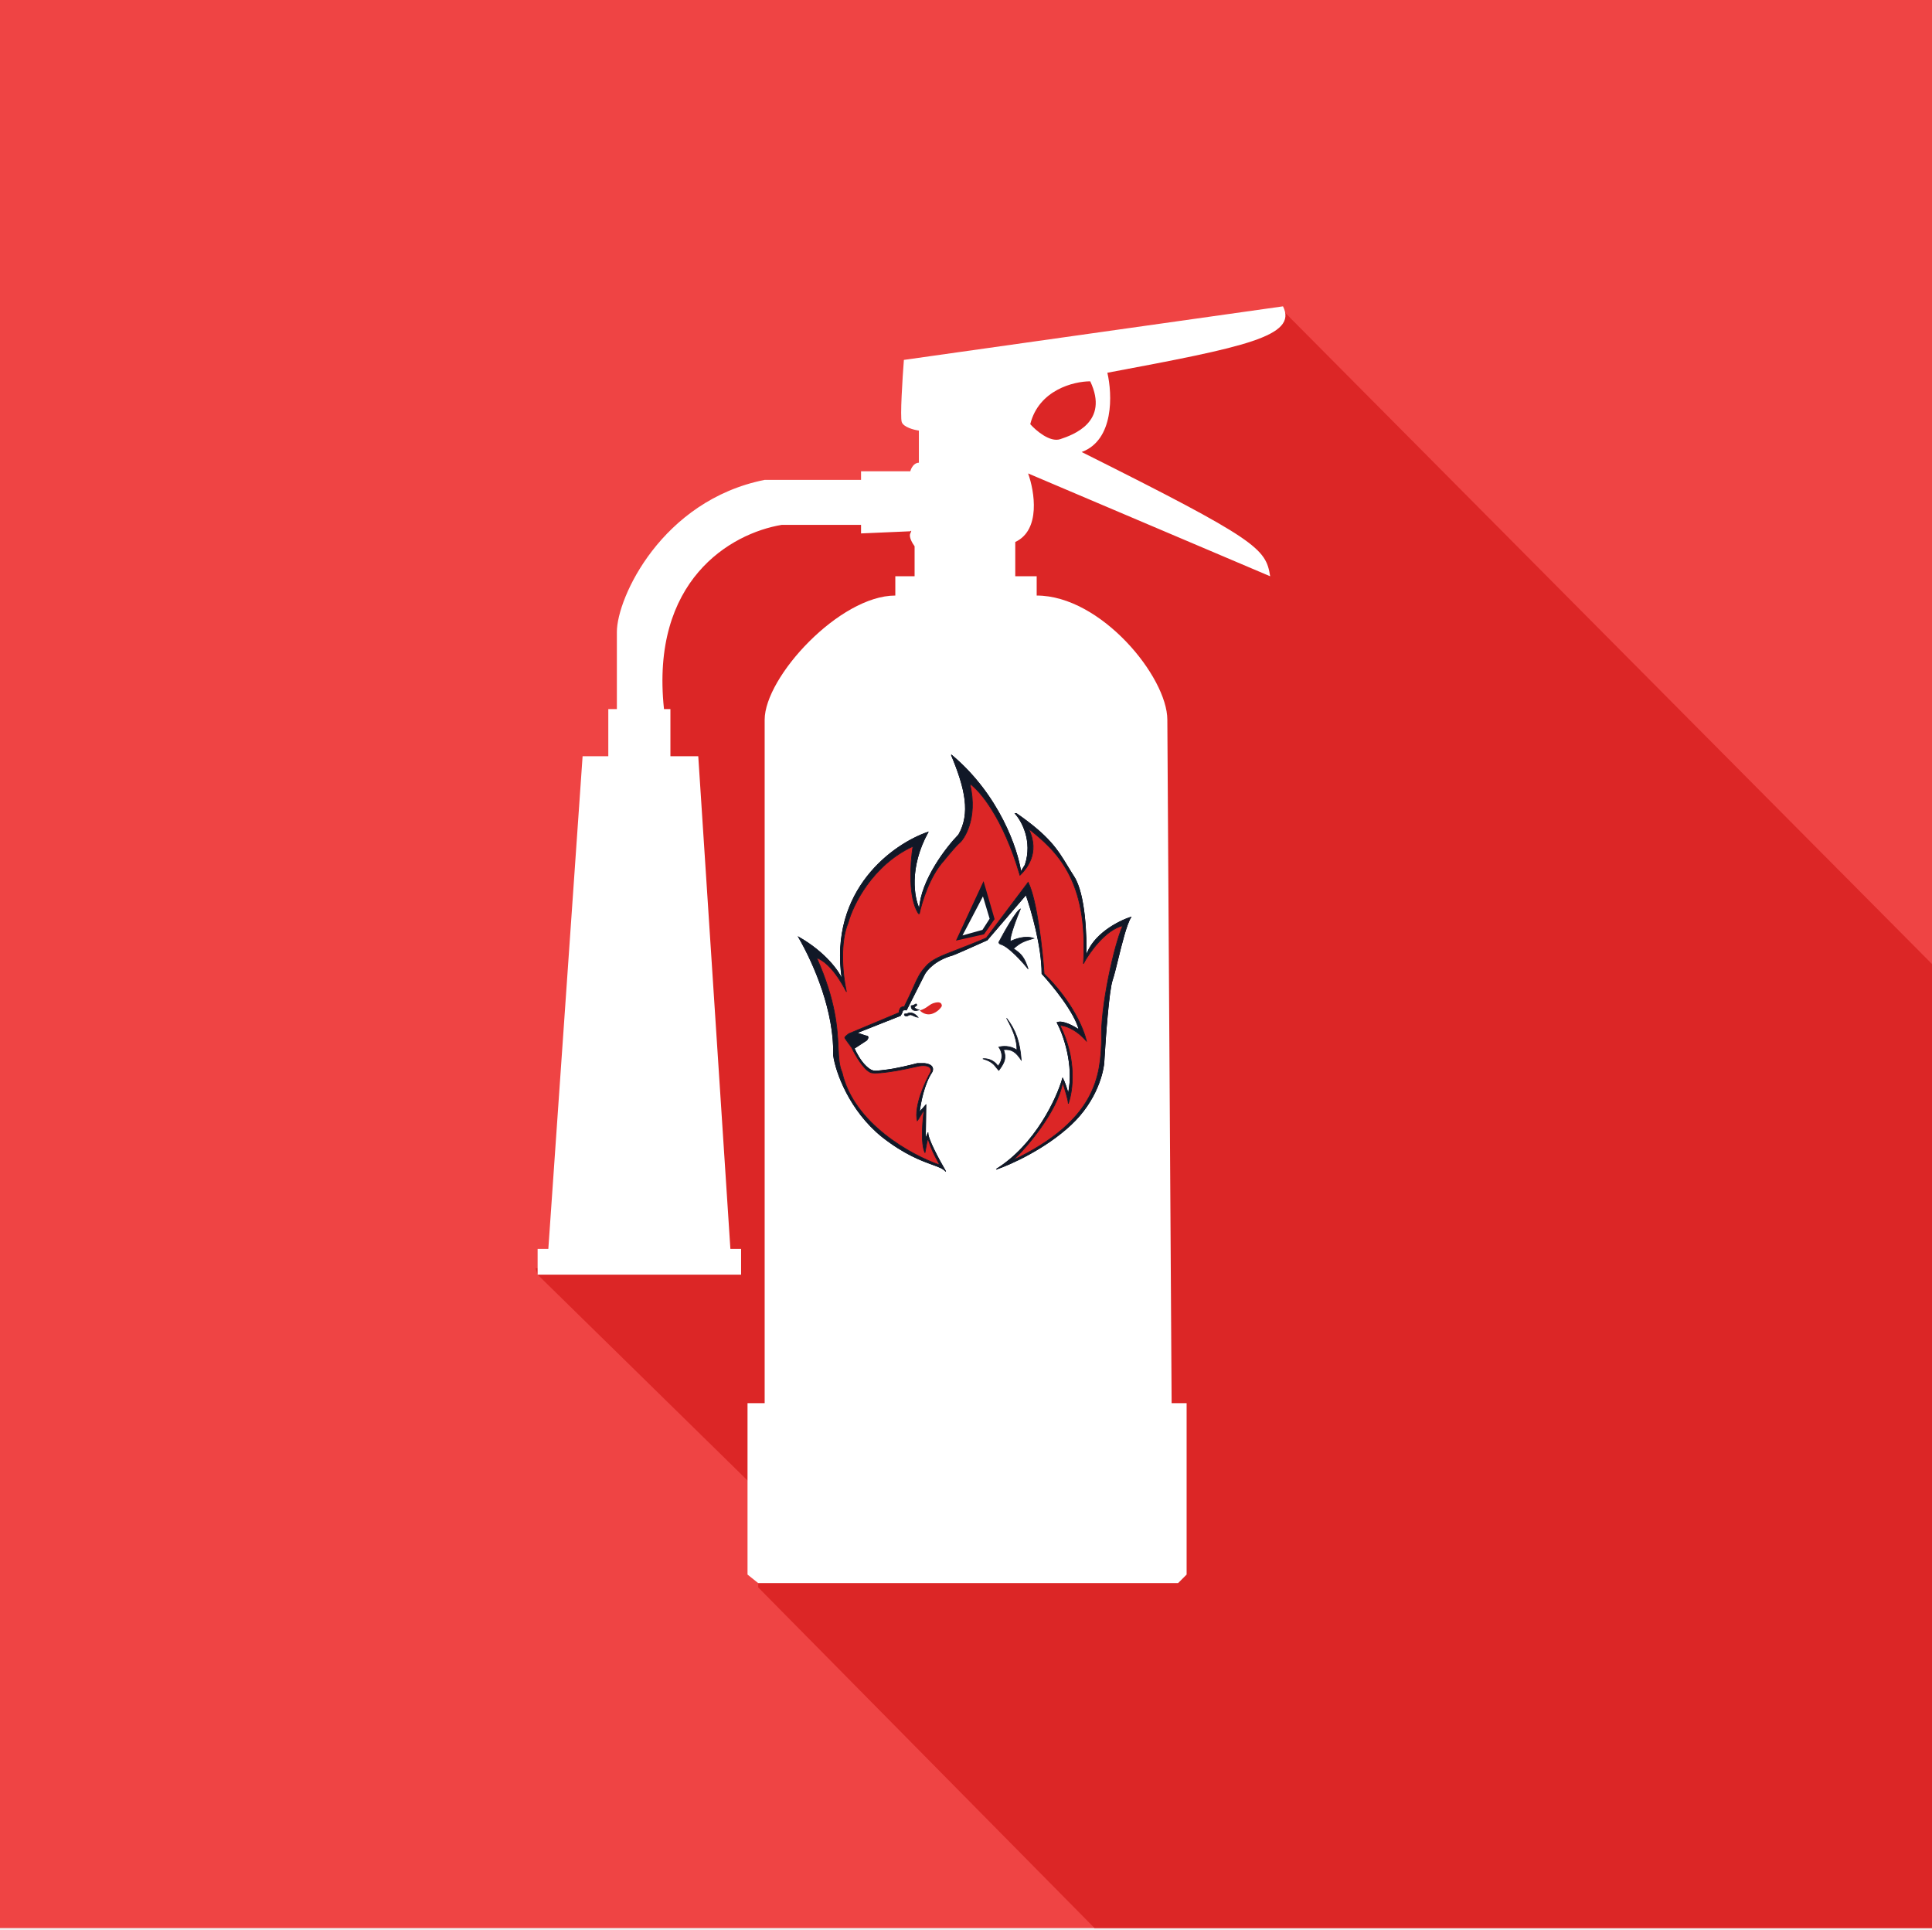
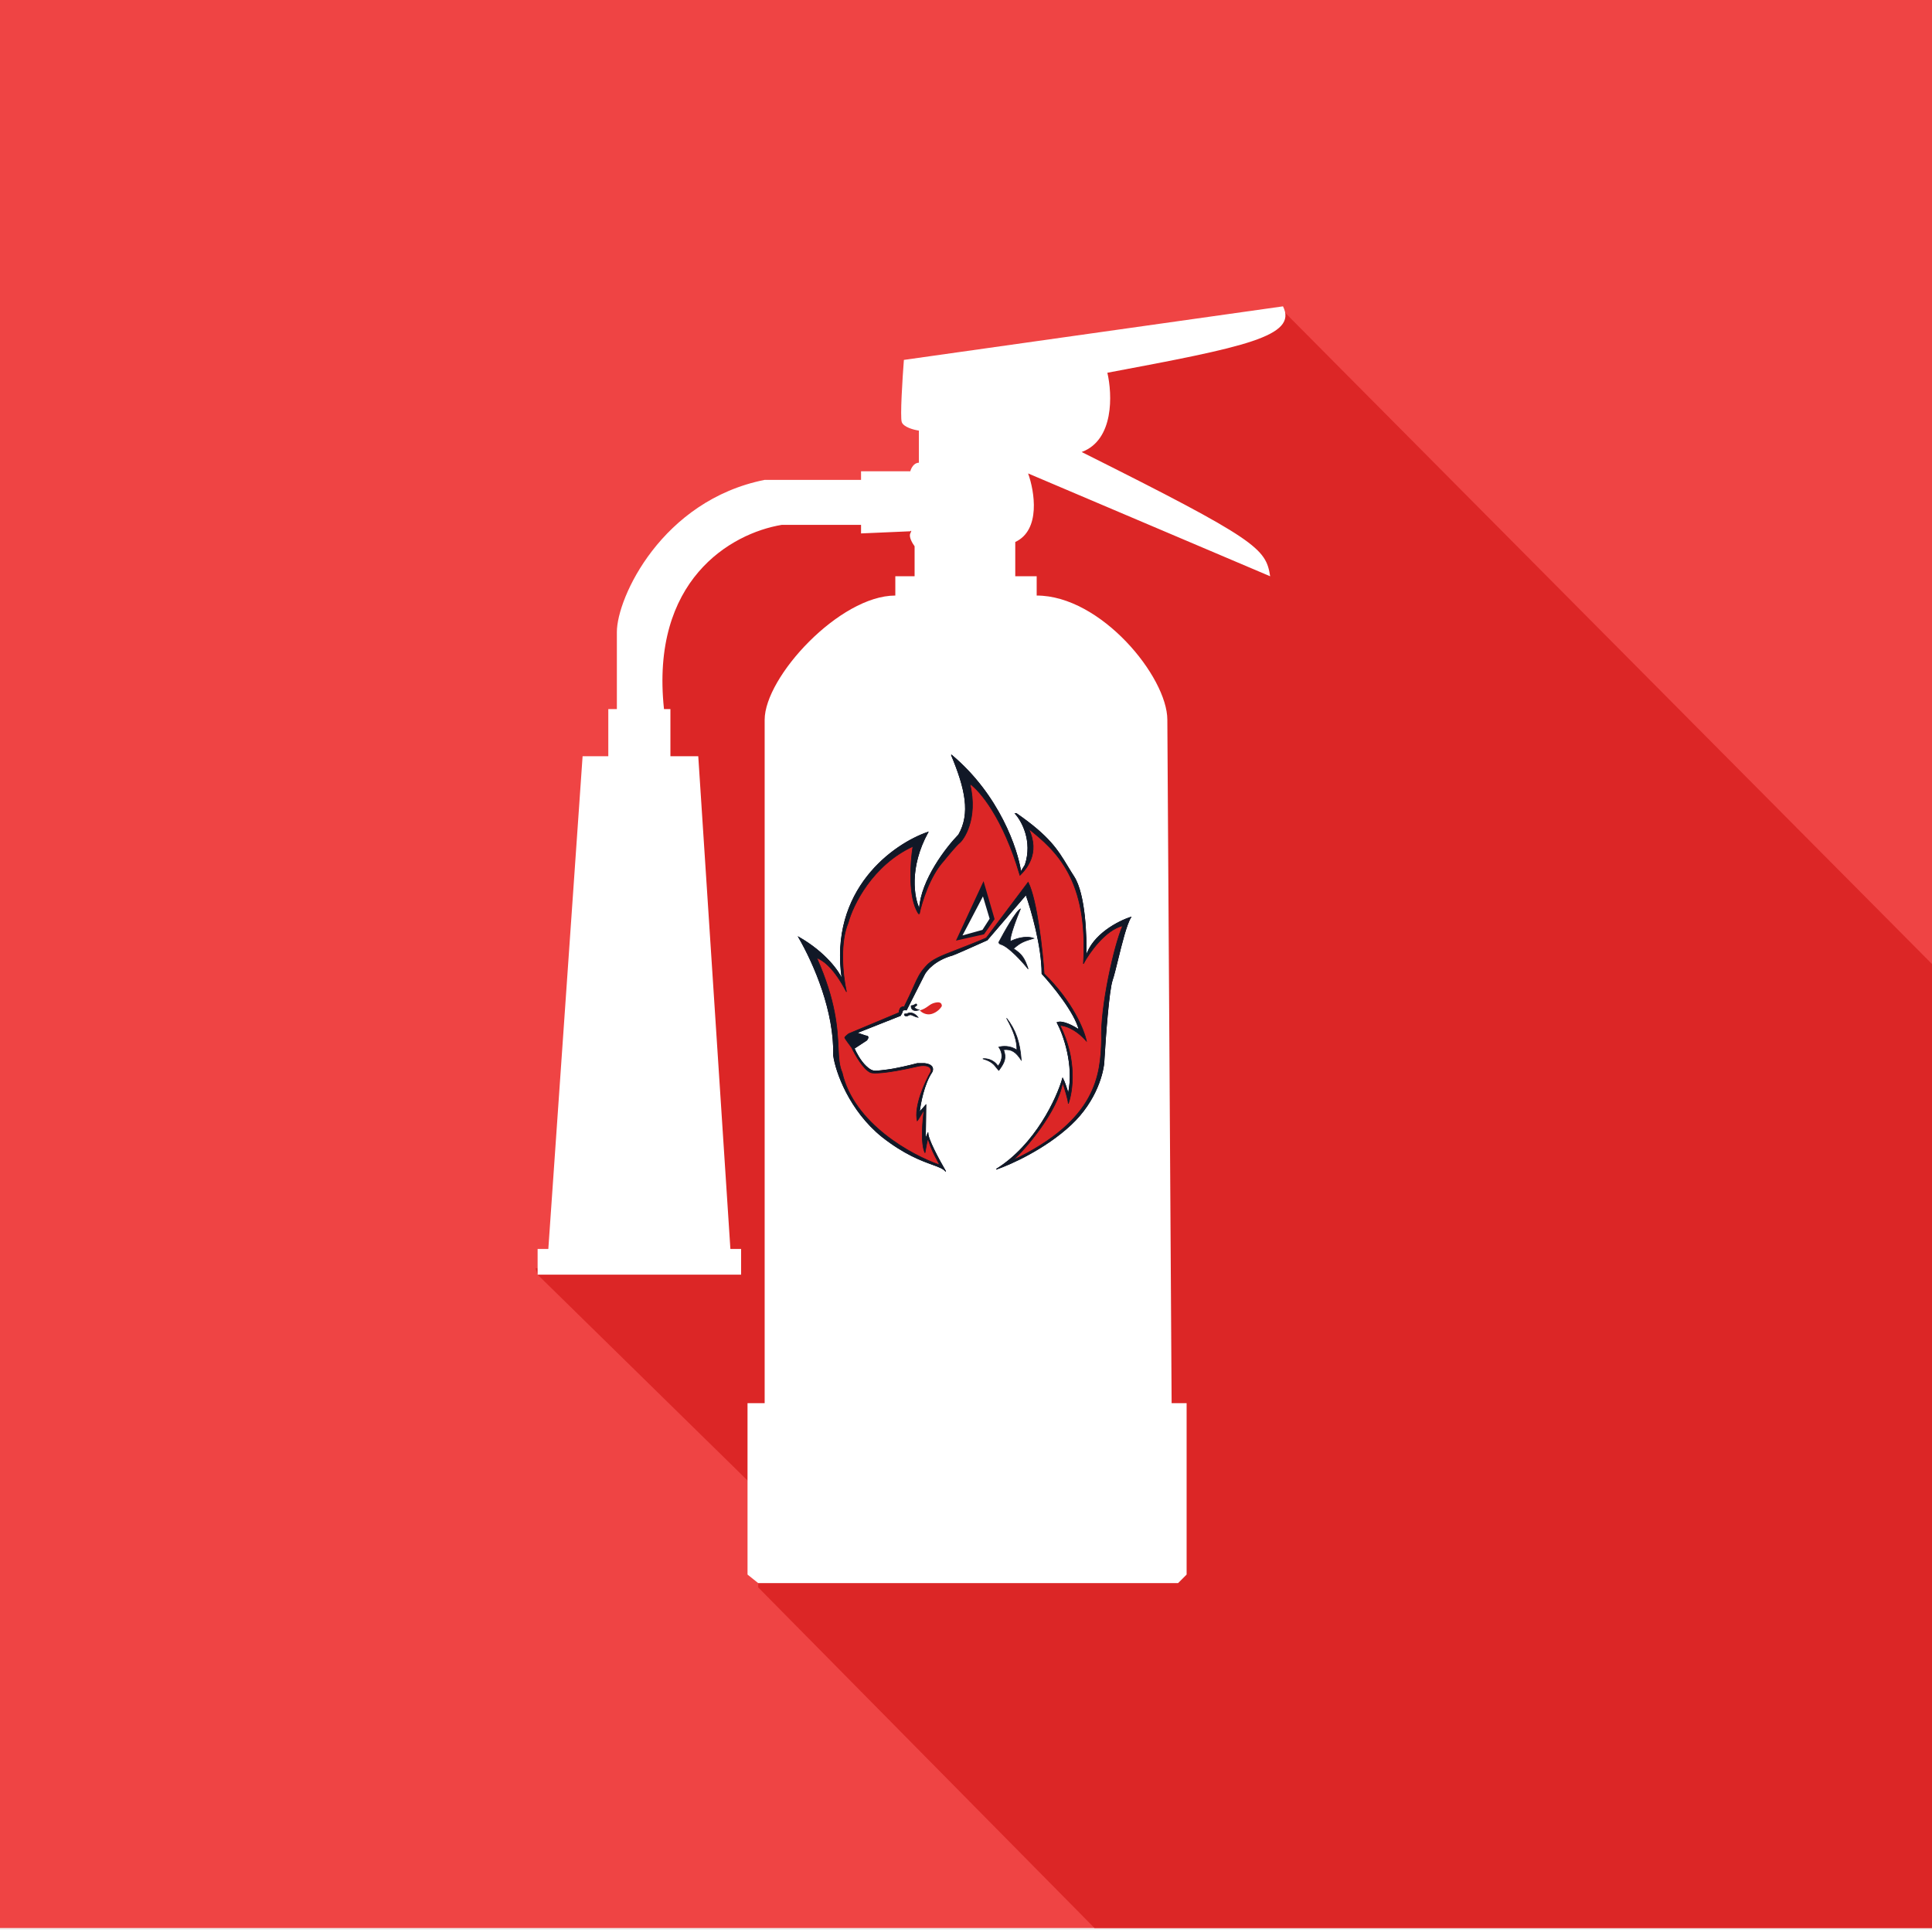
<svg xmlns="http://www.w3.org/2000/svg" width="750" height="749" viewBox="0 0 750 749" fill="none">
  <rect width="750" height="748.337" fill="#EF4444" />
  <path d="M498.891 121.397L750 374.169V748.337H424.889L294.346 616.131V615.299L293.514 577.882L208.703 494.734L207.871 492.239H226.996L247.783 334.257V251.109L283.537 202.882L354.213 197.062L381.652 150.499L498.891 121.397Z" fill="#DC2626" />
-   <path fill-rule="evenodd" clip-rule="evenodd" d="M350.887 139.69L498.06 118.902C503.88 130.543 483.093 134.701 429.878 144.678C431.818 152.993 432.539 170.787 419.9 175.443C488.082 209.534 491.408 212.86 493.071 223.67L399.113 183.758C401.608 190.687 404.102 205.71 394.124 210.366V223.67H402.439V231.153C427.384 231.153 453.16 262.749 453.16 279.379L454.823 544.623H460.643V611.142L457.317 614.468H294.346L290.188 611.142V544.623H296.84V279.379C296.84 262.749 325.942 231.153 347.561 231.153V223.67H355.044V212.029C354.213 210.92 352.716 208.37 353.381 207.04C354.047 205.71 353.659 205.931 353.381 206.208L334.257 207.04V203.714H303.492C283.537 207.04 252.439 225.333 257.761 275.222H260.255V293.514H271.064L283.537 484.756H287.694V494.734H208.703V484.756H212.86L226.164 293.514H236.142V275.222H239.468V245.288C239.468 231.984 256.929 194.235 296.84 186.253H334.257V182.927H353.381C353.659 181.818 354.712 179.601 356.707 179.601V167.129C354.767 166.851 350.721 165.798 350.055 163.803C349.39 161.807 350.333 146.896 350.887 139.69ZM411.585 170.455C407.594 171.785 402.162 167.129 399.945 164.634C403.271 151.33 416.851 148.004 423.226 148.004C430.71 163.803 416.574 168.792 411.585 170.455Z" fill="white" />
-   <path fill-rule="evenodd" clip-rule="evenodd" d="M367.129 454.669C364.671 450.481 359.858 441.602 360.26 439.591L359.254 442.104L359.422 428.869L356.909 431.717C357.244 428.422 358.685 420.694 361.767 416.137C362.326 415.187 362.538 413.188 358.919 412.786H356.071C353.558 413.456 347.628 414.897 344.009 415.299C343.429 415.363 342.912 415.428 342.446 415.486C339.28 415.881 338.472 415.982 336.135 413.791C333.99 411.781 332.226 408.374 331.611 406.922L336.47 403.739C336.917 403.181 337.475 402.064 336.135 402.064L332.617 400.891L349.537 394.19C349.817 393.743 350.375 392.749 350.375 392.347C350.375 391.945 351.38 391.956 351.883 392.012L358.752 378.442C359.589 376.655 362.974 372.612 369.809 370.735C370.077 370.735 378.856 366.826 383.212 364.872L398.29 347.281C400.356 353.088 404.488 367.351 404.488 377.939C408.621 382.407 417.288 393.017 418.896 399.718C416.942 398.378 412.496 395.932 410.352 396.87C412.809 401.45 417.12 413.389 414.708 424.513C414.317 423.117 413.334 419.956 412.53 418.482C410.296 426.3 402.009 444.316 386.73 453.832C392.202 451.989 405.661 445.958 415.713 436.576C425.765 427.194 428.501 415.913 428.613 411.446C429.116 402.734 430.456 384.339 431.796 380.452C432.39 378.731 433.13 375.707 433.958 372.325C435.468 366.159 437.269 358.805 439 355.992C434.253 357.5 424.123 362.66 421.577 371.238C421.856 363.755 421.309 347.08 416.886 340.244C415.974 338.836 415.172 337.514 414.4 336.241C410.487 329.792 407.336 324.599 394.604 315.784H394.101C396.67 318.577 401.037 326.473 397.954 335.721L396.279 338.401C395.051 329.746 387.936 308.547 369.306 293C374.835 306.235 376.845 315.784 372.154 323.994C367.352 328.908 357.579 341.551 356.909 352.809C354.843 348.677 352.62 336.927 360.26 322.988C346.969 327.512 321.693 345.27 326.921 380.117C325.692 377.157 320.588 369.73 310 363.699C316.199 374.421 323.972 392.716 323.57 409.603C324.408 415.969 329.769 431.047 342.501 441.267C351.144 448.035 357.65 450.402 361.901 451.949C364.489 452.89 366.241 453.528 367.129 454.669ZM328.596 384.976C323.905 375.996 319.884 372.913 317.036 371.74C324.553 388.625 325.062 399.276 325.416 406.688C325.607 410.676 325.753 413.726 326.921 416.304C331.378 436.14 354.02 448.47 364.783 452.156C361.936 446.936 361.628 446.047 360.474 442.721C360.406 442.525 360.335 442.319 360.26 442.104C360.098 441.64 359.413 445.585 359.116 447.298L359.087 447.465C357.345 444.064 358.138 434.879 358.752 430.712C357.97 432.052 356.34 434.8 356.071 435.068C354.731 429.439 359.087 419.878 361.433 415.802C361.567 413.121 357.803 413.456 355.904 413.959C343.708 416.773 338.871 416.695 337.978 416.304C335.163 415.098 331.891 409.324 330.607 406.587C329.713 405.415 327.926 403.002 327.926 402.734C327.926 402.466 328.931 401.617 329.434 401.226L349.035 393.017C348.901 392.615 349.203 391.844 349.37 391.509C349.906 390.571 350.878 390.728 351.213 390.839V390.337C352.764 387.234 353.804 384.919 354.634 383.069C356.226 379.523 357.053 377.68 359.255 375.259C361.634 372.426 365.009 371.126 371.401 368.664C374.461 367.486 378.212 366.041 382.877 364.034L399.127 342.422C402.612 349.392 404.768 369.116 405.326 377.939C416.45 388.795 420.907 399.886 421.744 404.074C417.351 399.115 413.101 397.987 411.525 398.043C418.226 411.312 416.439 423.787 414.708 428.367C414.708 427.026 413.256 422.335 412.53 420.157C410.52 431.55 398.122 445.958 393.264 450.313C425.698 434.766 427.273 417.309 427.608 403.404C427.105 391.007 432.467 366.882 435.817 359.343C429.25 360.817 422.861 369.73 420.572 374.086C422.582 341.417 410.017 330.192 399.295 321.648C403.986 331.365 398.178 337.508 395.944 339.742C389.377 317.359 380.364 306.905 376.511 304.225C379.861 318.13 373.83 326.172 372.49 327.177C371.418 327.981 367.911 332.203 366.291 334.213C360.93 340.11 357.803 350.296 356.909 354.652H356.574C352.419 348.487 353.391 334.66 354.396 328.517C338.681 335.754 331.095 351.301 329.266 358.17C326.184 365.408 326.921 377.269 328.596 384.976Z" fill="#111827" />
+   <path fillRule="evenodd" clipRule="evenodd" d="M350.887 139.69L498.06 118.902C503.88 130.543 483.093 134.701 429.878 144.678C431.818 152.993 432.539 170.787 419.9 175.443C488.082 209.534 491.408 212.86 493.071 223.67L399.113 183.758C401.608 190.687 404.102 205.71 394.124 210.366V223.67H402.439V231.153C427.384 231.153 453.16 262.749 453.16 279.379L454.823 544.623H460.643V611.142L457.317 614.468H294.346L290.188 611.142V544.623H296.84V279.379C296.84 262.749 325.942 231.153 347.561 231.153V223.67H355.044V212.029C354.213 210.92 352.716 208.37 353.381 207.04C354.047 205.71 353.659 205.931 353.381 206.208L334.257 207.04V203.714H303.492C283.537 207.04 252.439 225.333 257.761 275.222H260.255V293.514H271.064L283.537 484.756H287.694V494.734H208.703V484.756H212.86L226.164 293.514H236.142V275.222H239.468V245.288C239.468 231.984 256.929 194.235 296.84 186.253H334.257V182.927H353.381C353.659 181.818 354.712 179.601 356.707 179.601V167.129C354.767 166.851 350.721 165.798 350.055 163.803C349.39 161.807 350.333 146.896 350.887 139.69ZM411.585 170.455C407.594 171.785 402.162 167.129 399.945 164.634C403.271 151.33 416.851 148.004 423.226 148.004C430.71 163.803 416.574 168.792 411.585 170.455Z" fill="white" />
+   <path fillRule="evenodd" clipRule="evenodd" d="M367.129 454.669C364.671 450.481 359.858 441.602 360.26 439.591L359.254 442.104L359.422 428.869L356.909 431.717C357.244 428.422 358.685 420.694 361.767 416.137C362.326 415.187 362.538 413.188 358.919 412.786H356.071C353.558 413.456 347.628 414.897 344.009 415.299C343.429 415.363 342.912 415.428 342.446 415.486C339.28 415.881 338.472 415.982 336.135 413.791C333.99 411.781 332.226 408.374 331.611 406.922L336.47 403.739C336.917 403.181 337.475 402.064 336.135 402.064L332.617 400.891L349.537 394.19C349.817 393.743 350.375 392.749 350.375 392.347C350.375 391.945 351.38 391.956 351.883 392.012L358.752 378.442C359.589 376.655 362.974 372.612 369.809 370.735C370.077 370.735 378.856 366.826 383.212 364.872L398.29 347.281C400.356 353.088 404.488 367.351 404.488 377.939C408.621 382.407 417.288 393.017 418.896 399.718C416.942 398.378 412.496 395.932 410.352 396.87C412.809 401.45 417.12 413.389 414.708 424.513C414.317 423.117 413.334 419.956 412.53 418.482C410.296 426.3 402.009 444.316 386.73 453.832C392.202 451.989 405.661 445.958 415.713 436.576C425.765 427.194 428.501 415.913 428.613 411.446C429.116 402.734 430.456 384.339 431.796 380.452C432.39 378.731 433.13 375.707 433.958 372.325C435.468 366.159 437.269 358.805 439 355.992C434.253 357.5 424.123 362.66 421.577 371.238C421.856 363.755 421.309 347.08 416.886 340.244C415.974 338.836 415.172 337.514 414.4 336.241C410.487 329.792 407.336 324.599 394.604 315.784H394.101C396.67 318.577 401.037 326.473 397.954 335.721L396.279 338.401C395.051 329.746 387.936 308.547 369.306 293C374.835 306.235 376.845 315.784 372.154 323.994C367.352 328.908 357.579 341.551 356.909 352.809C354.843 348.677 352.62 336.927 360.26 322.988C346.969 327.512 321.693 345.27 326.921 380.117C325.692 377.157 320.588 369.73 310 363.699C316.199 374.421 323.972 392.716 323.57 409.603C324.408 415.969 329.769 431.047 342.501 441.267C351.144 448.035 357.65 450.402 361.901 451.949C364.489 452.89 366.241 453.528 367.129 454.669ZM328.596 384.976C323.905 375.996 319.884 372.913 317.036 371.74C324.553 388.625 325.062 399.276 325.416 406.688C325.607 410.676 325.753 413.726 326.921 416.304C331.378 436.14 354.02 448.47 364.783 452.156C361.936 446.936 361.628 446.047 360.474 442.721C360.406 442.525 360.335 442.319 360.26 442.104C360.098 441.64 359.413 445.585 359.116 447.298L359.087 447.465C357.345 444.064 358.138 434.879 358.752 430.712C357.97 432.052 356.34 434.8 356.071 435.068C354.731 429.439 359.087 419.878 361.433 415.802C361.567 413.121 357.803 413.456 355.904 413.959C343.708 416.773 338.871 416.695 337.978 416.304C335.163 415.098 331.891 409.324 330.607 406.587C329.713 405.415 327.926 403.002 327.926 402.734C327.926 402.466 328.931 401.617 329.434 401.226L349.035 393.017C348.901 392.615 349.203 391.844 349.37 391.509C349.906 390.571 350.878 390.728 351.213 390.839V390.337C352.764 387.234 353.804 384.919 354.634 383.069C356.226 379.523 357.053 377.68 359.255 375.259C361.634 372.426 365.009 371.126 371.401 368.664C374.461 367.486 378.212 366.041 382.877 364.034L399.127 342.422C402.612 349.392 404.768 369.116 405.326 377.939C416.45 388.795 420.907 399.886 421.744 404.074C417.351 399.115 413.101 397.987 411.525 398.043C418.226 411.312 416.439 423.787 414.708 428.367C414.708 427.026 413.256 422.335 412.53 420.157C410.52 431.55 398.122 445.958 393.264 450.313C425.698 434.766 427.273 417.309 427.608 403.404C427.105 391.007 432.467 366.882 435.817 359.343C429.25 360.817 422.861 369.73 420.572 374.086C422.582 341.417 410.017 330.192 399.295 321.648C403.986 331.365 398.178 337.508 395.944 339.742C389.377 317.359 380.364 306.905 376.511 304.225C379.861 318.13 373.83 326.172 372.49 327.177C371.418 327.981 367.911 332.203 366.291 334.213C360.93 340.11 357.803 350.296 356.909 354.652H356.574C352.419 348.487 353.391 334.66 354.396 328.517C338.681 335.754 331.095 351.301 329.266 358.17C326.184 365.408 326.921 377.269 328.596 384.976Z" fill="#111827" />
  <path d="M359.087 447.465C357.345 444.064 358.138 434.879 358.752 430.712C357.97 432.052 356.34 434.8 356.071 435.068C354.731 429.439 359.087 419.878 361.433 415.802C361.567 413.121 357.803 413.456 355.904 413.959C343.708 416.773 338.871 416.695 337.978 416.304C335.163 415.098 331.891 409.324 330.607 406.587C329.713 405.415 327.926 403.002 327.926 402.734C327.926 402.466 328.931 401.617 329.434 401.226L349.035 393.017C348.901 392.615 349.203 391.844 349.37 391.509C349.906 390.571 350.878 390.728 351.213 390.839V390.337C352.764 387.234 353.804 384.919 354.634 383.069C356.226 379.523 357.053 377.68 359.255 375.259C361.634 372.426 365.009 371.126 371.401 368.664C374.461 367.486 378.212 366.041 382.877 364.034L399.127 342.422C402.612 349.392 404.768 369.116 405.326 377.939C416.45 388.795 420.907 399.886 421.744 404.074C417.351 399.115 413.101 397.987 411.525 398.043C418.226 411.312 416.439 423.787 414.708 428.367C414.708 427.026 413.256 422.335 412.53 420.157C410.52 431.55 398.122 445.958 393.264 450.313C425.698 434.766 427.273 417.309 427.608 403.404C427.105 391.007 432.467 366.882 435.817 359.343C429.25 360.817 422.861 369.73 420.572 374.086C422.582 341.417 410.017 330.192 399.295 321.648C403.986 331.365 398.178 337.508 395.944 339.742C389.377 317.359 380.364 306.905 376.511 304.225C379.861 318.13 373.83 326.172 372.49 327.177C371.418 327.981 367.911 332.203 366.291 334.213C360.93 340.11 357.803 350.296 356.909 354.652H356.574C352.419 348.487 353.391 334.66 354.396 328.517C338.681 335.754 331.095 351.301 329.266 358.17C326.184 365.408 326.921 377.269 328.596 384.976C323.905 375.996 319.884 372.913 317.036 371.74C324.553 388.625 325.062 399.276 325.416 406.688C325.607 410.676 325.753 413.726 326.921 416.304C331.378 436.14 354.02 448.47 364.783 452.156C361.936 446.936 361.628 446.047 360.474 442.721C360.406 442.525 360.335 442.319 360.26 442.104C360.098 441.64 359.413 445.585 359.116 447.298M359.087 447.465L359.116 447.298M359.087 447.465C359.096 447.412 359.106 447.357 359.116 447.298M367.129 454.669C364.671 450.481 359.858 441.602 360.26 439.591L359.254 442.104L359.422 428.869L356.909 431.717C357.244 428.422 358.685 420.694 361.767 416.137C362.326 415.187 362.538 413.188 358.919 412.786H356.071C353.558 413.456 347.628 414.897 344.009 415.299C343.429 415.363 342.912 415.428 342.446 415.486C339.28 415.881 338.472 415.982 336.135 413.791C333.99 411.781 332.226 408.374 331.611 406.922L336.47 403.739C336.917 403.181 337.475 402.064 336.135 402.064L332.617 400.891L349.537 394.19C349.817 393.743 350.375 392.749 350.375 392.347C350.375 391.945 351.38 391.956 351.883 392.012L358.752 378.442C359.589 376.655 362.974 372.612 369.809 370.735C370.077 370.735 378.856 366.826 383.212 364.872L398.29 347.281C400.356 353.088 404.488 367.351 404.488 377.939C408.621 382.407 417.288 393.017 418.896 399.718C416.942 398.378 412.496 395.932 410.352 396.87C412.809 401.45 417.12 413.389 414.708 424.513C414.317 423.117 413.334 419.956 412.53 418.482C410.296 426.3 402.009 444.316 386.73 453.832C392.202 451.989 405.661 445.958 415.713 436.576C425.765 427.194 428.501 415.913 428.613 411.446C429.116 402.734 430.456 384.339 431.796 380.452C432.39 378.731 433.13 375.707 433.958 372.325C435.468 366.159 437.269 358.805 439 355.992C434.253 357.5 424.123 362.66 421.577 371.238C421.856 363.755 421.309 347.08 416.886 340.244C415.974 338.836 415.172 337.514 414.4 336.241C410.487 329.792 407.336 324.599 394.604 315.784H394.101C396.67 318.577 401.037 326.473 397.954 335.721L396.279 338.401C395.051 329.746 387.936 308.547 369.306 293C374.835 306.235 376.845 315.784 372.154 323.994C367.352 328.908 357.579 341.551 356.909 352.809C354.843 348.677 352.62 336.927 360.26 322.988C346.969 327.512 321.693 345.27 326.921 380.117C325.692 377.157 320.588 369.73 310 363.699C316.199 374.421 323.972 392.716 323.57 409.603C324.408 415.969 329.769 431.047 342.501 441.267C351.144 448.035 357.65 450.402 361.901 451.949C364.489 452.89 366.241 453.528 367.129 454.669Z" stroke="#111827" stroke-width="0.25" />
  <path d="M317.036 371.74C319.884 372.913 323.905 375.996 328.596 384.976C326.921 377.269 326.184 365.408 329.266 358.17C331.095 351.301 338.681 335.754 354.396 328.517C353.391 334.66 352.419 348.487 356.574 354.652H356.909C357.803 350.296 360.93 340.11 366.291 334.213C367.911 332.203 371.418 327.981 372.49 327.177C373.83 326.172 379.861 318.13 376.511 304.225C380.364 306.905 389.377 317.359 395.944 339.742C398.178 337.508 403.986 331.365 399.295 321.648C410.017 330.192 422.582 341.417 420.572 374.086C422.861 369.73 429.25 360.817 435.817 359.343C432.467 366.882 427.105 391.007 427.608 403.404C427.273 417.309 425.698 434.766 393.264 450.313C398.122 445.958 410.52 431.55 412.53 420.157C413.256 422.335 414.708 427.026 414.708 428.367C416.439 423.787 418.226 411.312 411.525 398.043C413.101 397.987 417.351 399.115 421.744 404.074C420.907 399.886 416.45 388.795 405.326 377.939C404.768 369.116 402.612 349.392 399.127 342.422L382.877 364.034C378.212 366.041 374.461 367.486 371.401 368.664C365.009 371.126 361.634 372.426 359.255 375.259C357.053 377.68 356.226 379.523 354.634 383.069C353.804 384.919 352.764 387.234 351.213 390.337V390.839C350.878 390.728 349.906 390.571 349.37 391.509C349.203 391.844 348.901 392.615 349.035 393.017L329.434 401.226C328.931 401.617 327.926 402.466 327.926 402.734C327.926 403.002 329.713 405.415 330.607 406.587C331.891 409.324 335.163 415.098 337.978 416.304C338.871 416.695 343.708 416.773 355.904 413.959C357.803 413.456 361.567 413.121 361.433 415.802C359.087 419.878 354.731 429.439 356.071 435.068C356.34 434.8 357.97 432.052 358.752 430.712C358.138 434.879 357.345 444.064 359.087 447.465L359.116 447.298C359.413 445.585 360.098 441.64 360.26 442.104C360.335 442.319 360.406 442.525 360.474 442.721C361.628 446.047 361.936 446.936 364.783 452.156C354.02 448.47 331.378 436.14 326.921 416.304C325.753 413.726 325.607 410.676 325.416 406.688C325.062 399.276 324.553 388.625 317.036 371.74Z" fill="#DC2626" />
  <path d="M359.087 447.465C357.345 444.064 358.138 434.879 358.752 430.712C357.97 432.052 356.34 434.8 356.071 435.068C354.731 429.439 359.087 419.878 361.433 415.802C361.567 413.121 357.803 413.456 355.904 413.959C343.708 416.773 338.871 416.695 337.978 416.304C335.163 415.098 331.891 409.324 330.607 406.587C329.713 405.415 327.926 403.002 327.926 402.734C327.926 402.466 328.931 401.617 329.434 401.226L349.035 393.017C348.901 392.615 349.203 391.844 349.37 391.509C349.906 390.571 350.878 390.728 351.213 390.839V390.337C352.764 387.234 353.804 384.919 354.634 383.069C356.226 379.523 357.053 377.68 359.255 375.259C361.634 372.426 365.009 371.126 371.401 368.664C374.461 367.486 378.212 366.041 382.877 364.034L399.127 342.422C402.612 349.392 404.768 369.116 405.326 377.939C416.45 388.795 420.907 399.886 421.744 404.074C417.351 399.115 413.101 397.987 411.525 398.043C418.226 411.312 416.439 423.787 414.708 428.367C414.708 427.026 413.256 422.335 412.53 420.157C410.52 431.55 398.122 445.958 393.264 450.313C425.698 434.766 427.273 417.309 427.608 403.404C427.105 391.007 432.467 366.882 435.817 359.343C429.25 360.817 422.861 369.73 420.572 374.086C422.582 341.417 410.017 330.192 399.295 321.648C403.986 331.365 398.178 337.508 395.944 339.742C389.377 317.359 380.364 306.905 376.511 304.225C379.861 318.13 373.83 326.172 372.49 327.177C371.418 327.981 367.911 332.203 366.291 334.213C360.93 340.11 357.803 350.296 356.909 354.652H356.574C352.419 348.487 353.391 334.66 354.396 328.517C338.681 335.754 331.095 351.301 329.266 358.17C326.184 365.408 326.921 377.269 328.596 384.976C323.905 375.996 319.884 372.913 317.036 371.74C324.553 388.625 325.062 399.276 325.416 406.688C325.607 410.676 325.753 413.726 326.921 416.304C331.378 436.14 354.02 448.47 364.783 452.156C361.936 446.936 361.628 446.047 360.474 442.721C360.406 442.525 360.335 442.319 360.26 442.104C360.098 441.64 359.413 445.585 359.116 447.298M359.087 447.465L359.116 447.298M359.087 447.465C359.096 447.412 359.106 447.357 359.116 447.298M367.129 454.669C364.671 450.481 359.858 441.602 360.26 439.591L359.254 442.104L359.422 428.869L356.909 431.717C357.244 428.422 358.685 420.694 361.767 416.137C362.326 415.187 362.538 413.188 358.919 412.786H356.071C353.558 413.456 347.628 414.897 344.009 415.299C343.429 415.363 342.912 415.428 342.446 415.486C339.28 415.881 338.472 415.982 336.135 413.791C333.99 411.781 332.226 408.374 331.611 406.922L336.47 403.739C336.917 403.181 337.475 402.064 336.135 402.064L332.617 400.891L349.537 394.19C349.817 393.743 350.375 392.749 350.375 392.347C350.375 391.945 351.38 391.956 351.883 392.012L358.752 378.442C359.589 376.655 362.974 372.612 369.809 370.735C370.077 370.735 378.856 366.826 383.212 364.872L398.29 347.281C400.356 353.088 404.488 367.351 404.488 377.939C408.621 382.407 417.288 393.017 418.896 399.718C416.942 398.378 412.496 395.932 410.352 396.87C412.809 401.45 417.12 413.389 414.708 424.513C414.317 423.117 413.334 419.956 412.53 418.482C410.296 426.3 402.009 444.316 386.73 453.832C392.202 451.989 405.661 445.958 415.713 436.576C425.765 427.194 428.501 415.913 428.613 411.446C429.116 402.734 430.456 384.339 431.796 380.452C432.39 378.731 433.13 375.707 433.958 372.325C435.468 366.159 437.269 358.805 439 355.992C434.253 357.5 424.123 362.66 421.577 371.238C421.856 363.755 421.309 347.08 416.886 340.244C415.974 338.836 415.172 337.514 414.4 336.241C410.487 329.792 407.336 324.599 394.604 315.784H394.101C396.67 318.577 401.037 326.473 397.954 335.721L396.279 338.401C395.051 329.746 387.936 308.547 369.306 293C374.835 306.235 376.845 315.784 372.154 323.994C367.352 328.908 357.579 341.551 356.909 352.809C354.843 348.677 352.62 336.927 360.26 322.988C346.969 327.512 321.693 345.27 326.921 380.117C325.692 377.157 320.588 369.73 310 363.699C316.199 374.421 323.972 392.716 323.57 409.603C324.408 415.969 329.769 431.047 342.501 441.267C351.144 448.035 357.65 450.402 361.901 451.949C364.489 452.89 366.241 453.528 367.129 454.669Z" stroke="#111827" stroke-width="0.25" />
  <path d="M381.537 345.438L372.49 364.034L381.537 362.024L385.055 356.83L381.537 345.438Z" fill="white" />
-   <path fill-rule="evenodd" clip-rule="evenodd" d="M371.987 364.369L381.704 343.427L385.557 356.662L381.704 362.191L371.987 364.369ZM384.72 356.662L381.704 346.611L372.657 363.866L381.704 361.353L384.72 356.662Z" fill="#111827" stroke="#111827" />
+   <path fillRule="evenodd" clipRule="evenodd" d="M371.987 364.369L381.704 343.427L385.557 356.662L381.704 362.191L371.987 364.369ZM384.72 356.662L381.704 346.611L372.657 363.866L381.704 361.353L384.72 356.662Z" fill="#111827" stroke="#111827" />
  <path d="M396.112 352.809C394.503 353.479 389.857 361.688 387.735 365.709C387.735 366.245 388.294 366.491 388.573 366.547C391.655 367.485 396.894 373.304 399.127 376.096C397.787 371.908 396.614 370.233 393.431 368.222C396.112 365.877 397.285 365.374 401.305 364.201C398.089 362.995 393.934 364.481 392.259 365.374C391.722 364.034 394.604 356.439 396.112 352.809Z" fill="#111827" />
  <path d="M354.899 391.007C355.301 391.543 356.295 391.9 356.742 392.012C354.061 392.816 353.614 391.23 353.726 390.337C354.005 390.337 354.698 390.236 355.234 389.834C355.77 389.432 355.904 389.89 355.904 390.169C355.502 390.437 355.066 390.839 354.899 391.007Z" fill="#111827" />
  <path d="M352.051 393.52H351.213C350.811 394.056 351.381 394.302 351.716 394.357C352.721 394.357 352.386 394.022 353.391 393.855C354.463 393.989 355.066 394.692 356.407 394.86C354.53 392.582 352.721 393.017 352.051 393.52Z" fill="#111827" />
  <path d="M387.4 413.791C385.658 411.111 382.765 410.776 381.537 410.943C385.892 412.17 386.227 413.959 387.735 415.467C390.081 412.283 390.751 410.608 389.578 407.425C392.761 407.09 394.437 408.43 396.447 411.446C395.944 404.409 394.269 399.718 390.751 395.195C393.699 400.556 394.772 403.907 394.772 407.592C392.225 405.716 389.02 406.029 387.735 406.42C390.014 409.636 388.461 412.674 387.4 413.791Z" fill="#111827" />
  <path d="M396.112 352.809C394.503 353.479 389.857 361.688 387.735 365.709C387.735 366.245 388.294 366.491 388.573 366.547C391.655 367.485 396.894 373.304 399.127 376.096C397.787 371.908 396.614 370.233 393.431 368.222C396.112 365.877 397.285 365.374 401.305 364.201C398.089 362.995 393.934 364.481 392.259 365.374C391.722 364.034 394.604 356.439 396.112 352.809Z" stroke="#111827" stroke-width="0.25" />
  <path d="M354.899 391.007C355.301 391.543 356.295 391.9 356.742 392.012C354.061 392.816 353.614 391.23 353.726 390.337C354.005 390.337 354.698 390.236 355.234 389.834C355.77 389.432 355.904 389.89 355.904 390.169C355.502 390.437 355.066 390.839 354.899 391.007Z" stroke="#111827" stroke-width="0.25" />
  <path d="M352.051 393.52H351.213C350.811 394.056 351.381 394.302 351.716 394.357C352.721 394.357 352.386 394.022 353.391 393.855C354.463 393.989 355.066 394.692 356.407 394.86C354.53 392.582 352.721 393.017 352.051 393.52Z" stroke="#111827" stroke-width="0.25" />
  <path d="M387.4 413.791C385.658 411.111 382.765 410.776 381.537 410.943C385.892 412.17 386.227 413.959 387.735 415.467C390.081 412.283 390.751 410.608 389.578 407.425C392.761 407.09 394.437 408.43 396.447 411.446C395.944 404.409 394.269 399.718 390.751 395.195C393.699 400.556 394.772 403.907 394.772 407.592C392.225 405.716 389.02 406.029 387.735 406.42C390.014 409.636 388.461 412.674 387.4 413.791Z" stroke="#111827" stroke-width="0.25" />
  <path d="M361.768 393.52C359.623 394.19 357.747 392.961 357.077 392.179C359.925 391.342 360.427 390.002 362.438 389.331C364.716 388.661 365.621 389.164 365.621 390.504C365.23 391.23 363.912 392.85 361.768 393.52Z" fill="#DC2626" />
</svg>
